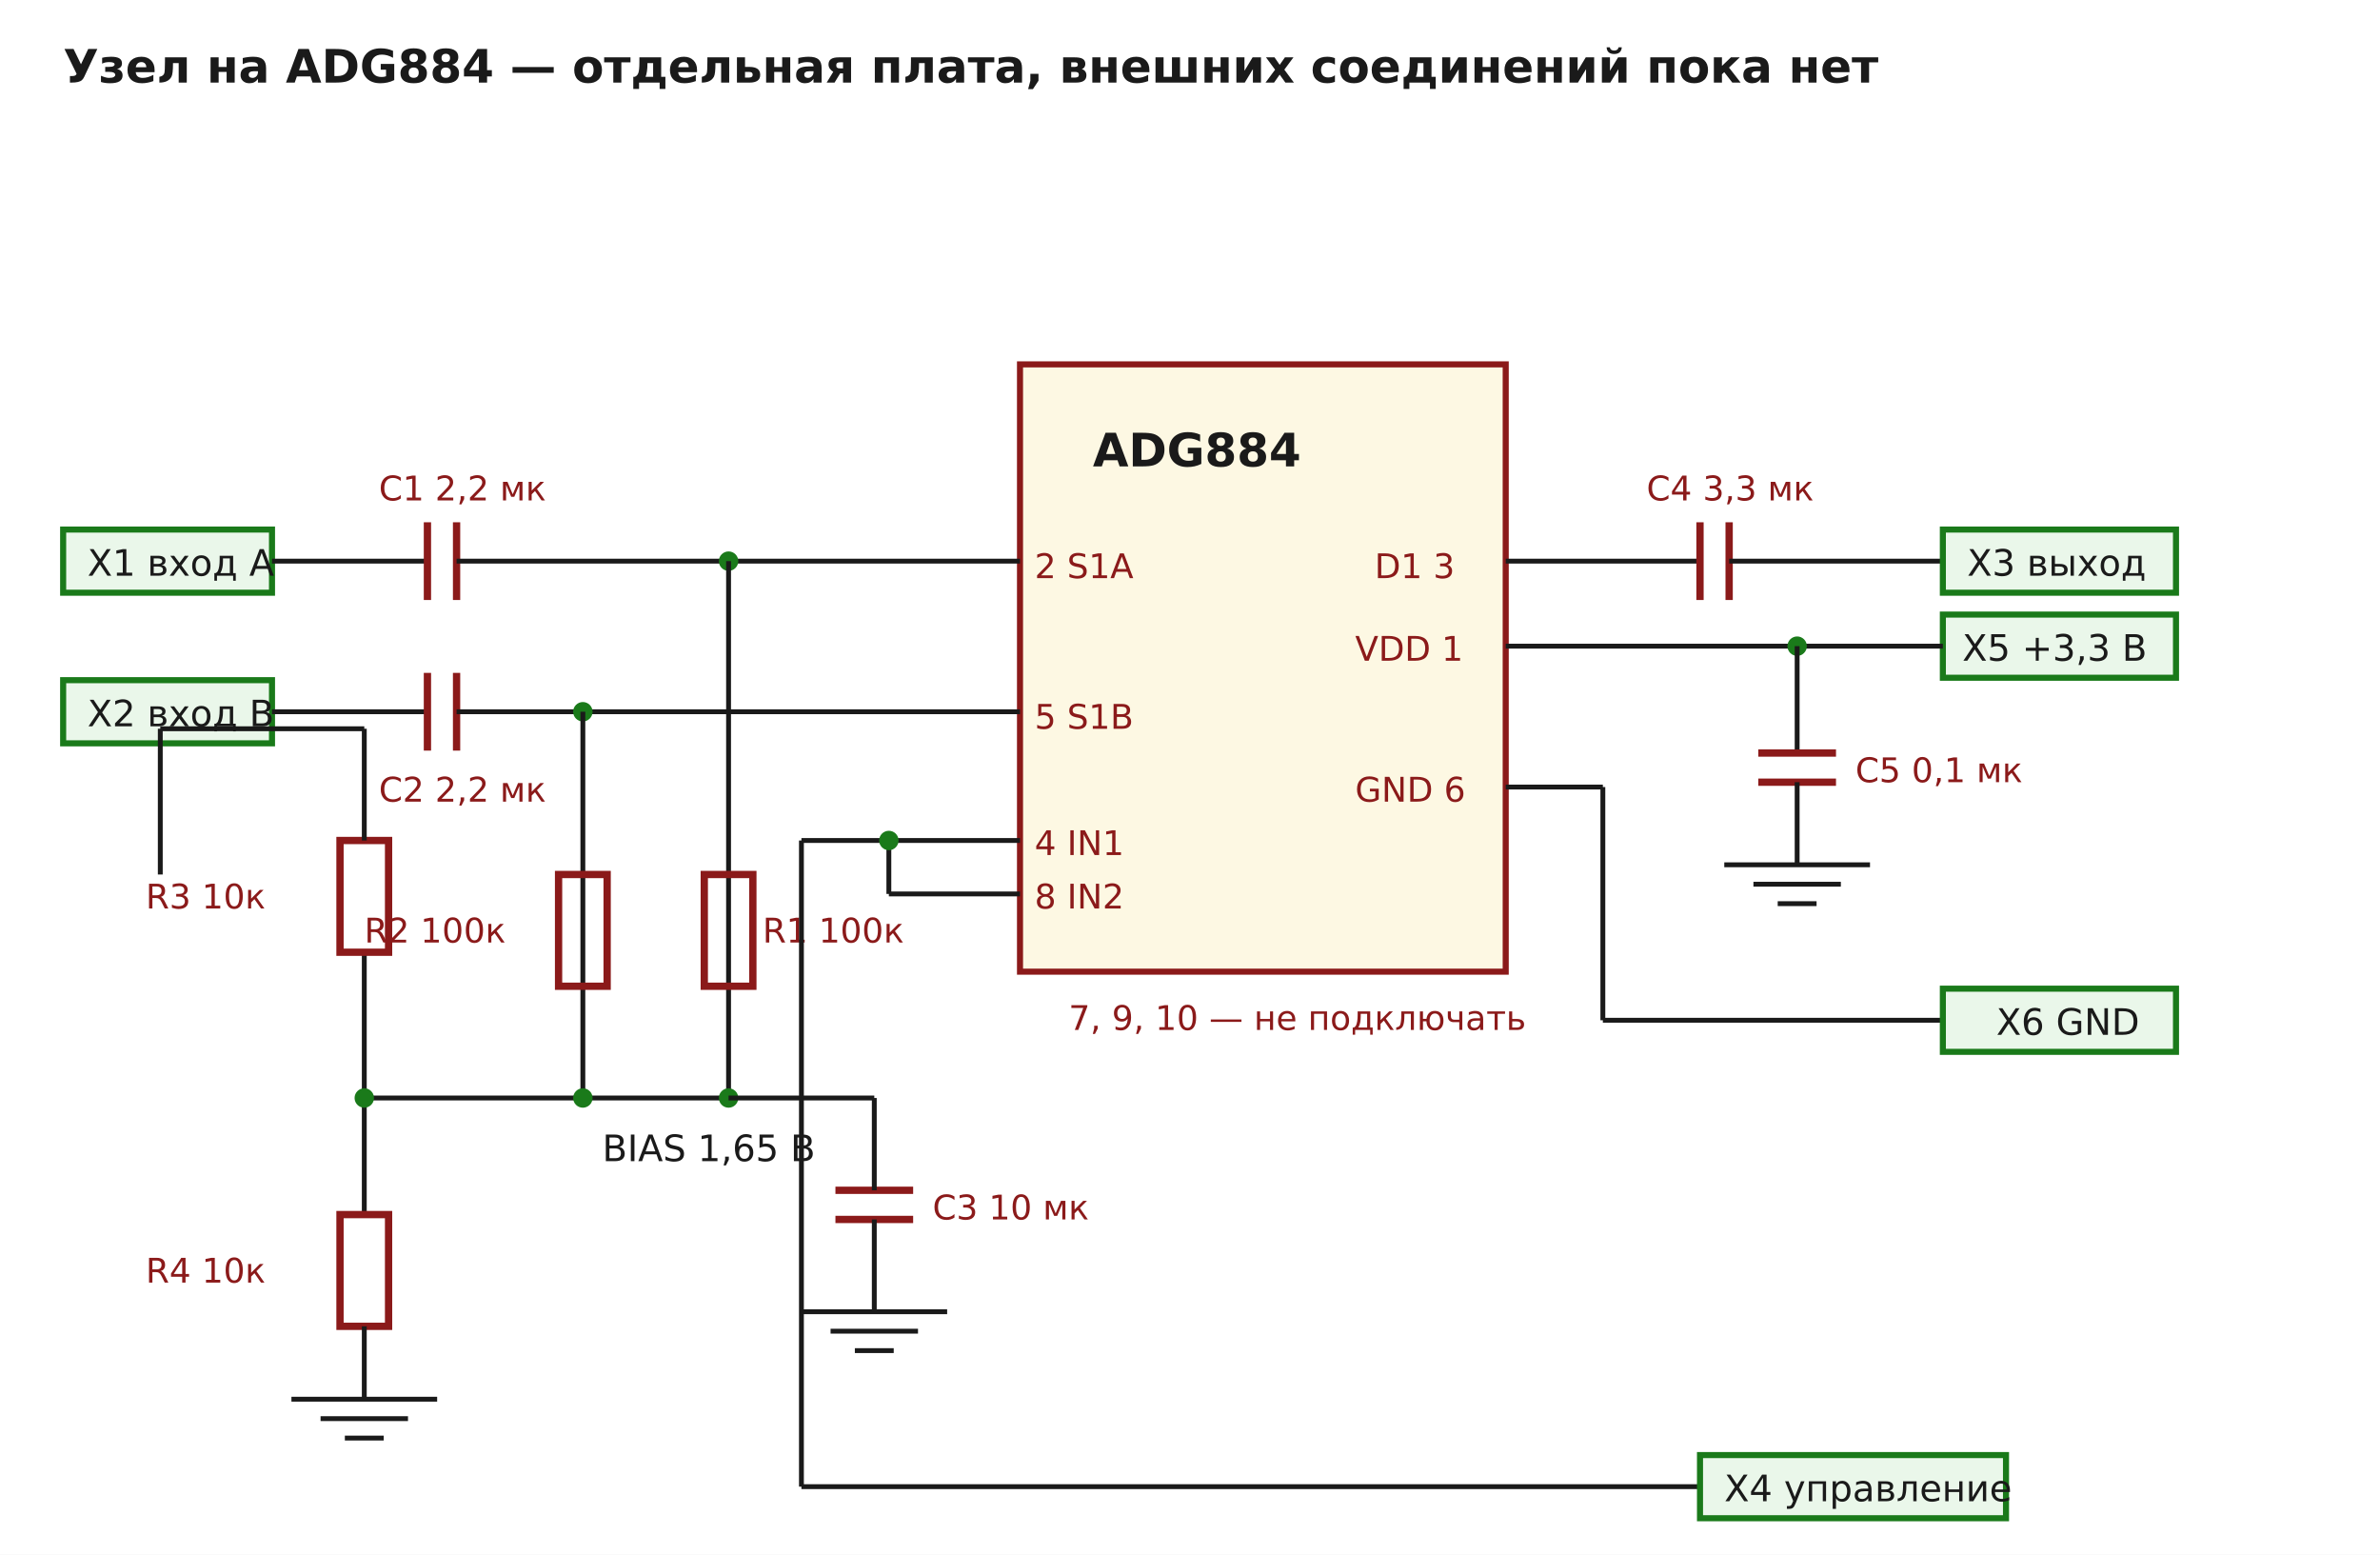
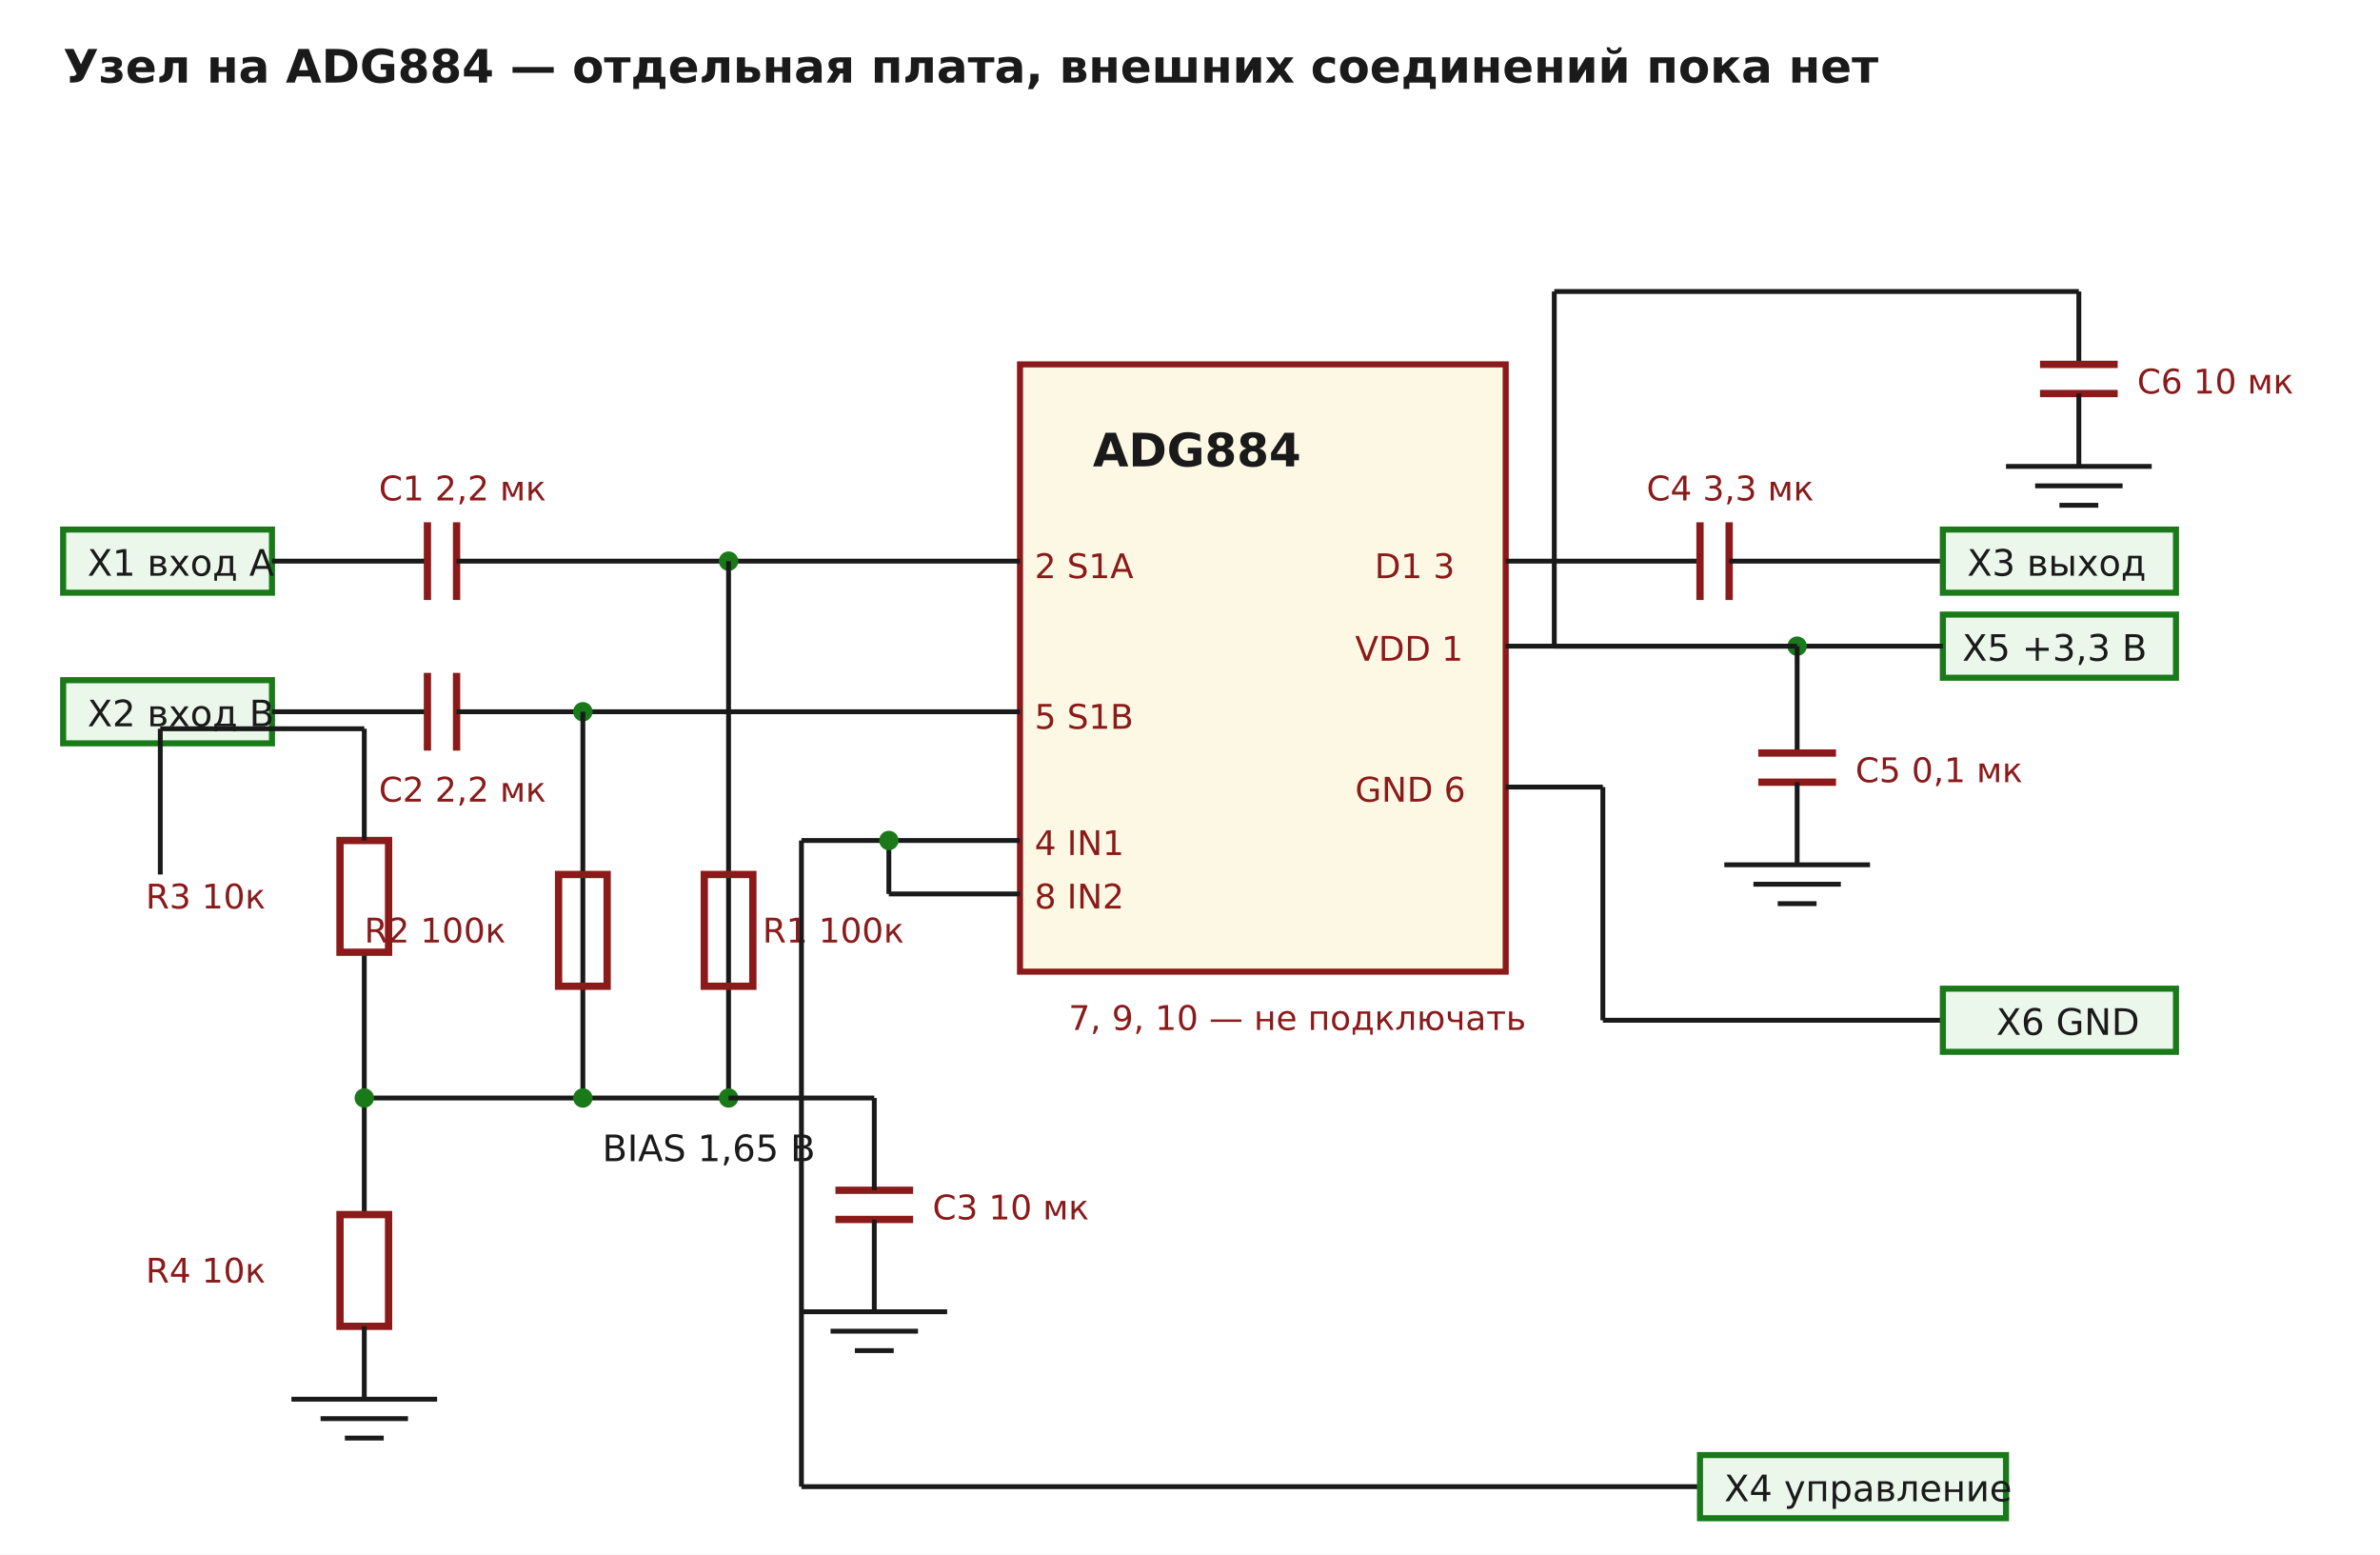
<svg xmlns="http://www.w3.org/2000/svg" viewBox="0 0 980 640" width="980" height="640" font-family="DejaVu Sans, Arial, sans-serif">
  <rect width="980" height="640" fill="#ffffff" />
  <style>
    .w  { stroke:#1a1a1a; stroke-width:2; fill:none; }
    .c  { stroke:#8b1a1a; stroke-width:3; fill:none; }
    .box{ stroke:#8b1a1a; stroke-width:2.5; fill:#fdf8e3; }
    .t  { font-size:15px; fill:#1a1a1a; }
    .tp { font-size:14px; fill:#8b1a1a; }
    .tt { font-size:19px; font-weight:bold; fill:#1a1a1a; }
    .pad{ stroke:#1a7a1a; stroke-width:2.5; fill:#eaf7ea; }
    .dot{ fill:#1a7a1a; }
  </style>
  <text class="tt" x="26" y="34">Узел на ADG884 — отдельная плата, внешних соединений пока нет</text>
  <rect class="box" x="420" y="150" width="200" height="250" />
  <text class="tt" x="450" y="192">ADG884</text>
  <text class="tp" x="426" y="238">2  S1A</text>
  <text class="tp" x="426" y="300">5  S1B</text>
  <text class="tp" x="426" y="352">4  IN1</text>
  <text class="tp" x="426" y="374">8  IN2</text>
  <text class="tp" x="566" y="238">D1  3</text>
  <text class="tp" x="558" y="272">VDD  1</text>
  <text class="tp" x="558" y="330">GND  6</text>
  <text class="tp" x="440" y="424">7, 9, 10 — не подключать</text>
  <rect class="pad" x="26" y="218" width="86" height="26" />
  <text class="t" x="36" y="237">X1 вход A</text>
  <line class="w" x1="112" y1="231" x2="176" y2="231" />
  <line class="c" x1="176" y1="215" x2="176" y2="247" />
  <line class="c" x1="188" y1="215" x2="188" y2="247" />
  <text class="tp" x="156" y="206">C1 2,2 мк</text>
  <line class="w" x1="188" y1="231" x2="420" y2="231" />
  <circle class="dot" cx="300" cy="231" r="4" />
  <rect class="pad" x="26" y="280" width="86" height="26" />
  <text class="t" x="36" y="299">X2 вход B</text>
  <line class="w" x1="112" y1="293" x2="176" y2="293" />
  <line class="c" x1="176" y1="277" x2="176" y2="309" />
  <line class="c" x1="188" y1="277" x2="188" y2="309" />
  <text class="tp" x="156" y="330">C2 2,2 мк</text>
  <line class="w" x1="188" y1="293" x2="420" y2="293" />
  <circle class="dot" cx="240" cy="293" r="4" />
  <line class="w" x1="300" y1="231" x2="300" y2="452" />
  <rect class="c" x="290" y="360" width="20" height="46" />
  <text class="tp" x="314" y="388">R1 100к</text>
  <line class="w" x1="240" y1="293" x2="240" y2="452" />
  <rect class="c" x="230" y="360" width="20" height="46" />
  <text class="tp" x="150" y="388">R2 100к</text>
  <line class="w" x1="150" y1="452" x2="300" y2="452" />
  <circle class="dot" cx="240" cy="452" r="4" />
  <circle class="dot" cx="300" cy="452" r="4" />
  <text class="t" x="248" y="478">BIAS 1,65 В</text>
  <line class="w" x1="150" y1="452" x2="150" y2="392" />
  <rect class="c" x="140" y="346" width="20" height="46" />
  <text class="tp" x="60" y="374">R3 10к</text>
  <line class="w" x1="150" y1="346" x2="150" y2="300" />
  <line class="w" x1="150" y1="300" x2="66" y2="300" />
  <line class="w" x1="66" y1="300" x2="66" y2="360" />
  <line class="w" x1="150" y1="452" x2="150" y2="500" />
  <rect class="c" x="140" y="500" width="20" height="46" />
  <text class="tp" x="60" y="528">R4 10к</text>
  <line class="w" x1="150" y1="546" x2="150" y2="576" />
  <line class="w" x1="120" y1="576" x2="180" y2="576" />
  <line class="w" x1="132" y1="584" x2="168" y2="584" />
  <line class="w" x1="142" y1="592" x2="158" y2="592" />
  <circle class="dot" cx="150" cy="452" r="4" />
  <line class="w" x1="300" y1="452" x2="360" y2="452" />
  <line class="c" x1="344" y1="490" x2="376" y2="490" />
  <line class="c" x1="344" y1="502" x2="376" y2="502" />
  <line class="w" x1="360" y1="452" x2="360" y2="490" />
  <text class="tp" x="384" y="502">C3 10 мк</text>
  <line class="w" x1="360" y1="502" x2="360" y2="540" />
  <line class="w" x1="330" y1="540" x2="390" y2="540" />
  <line class="w" x1="342" y1="548" x2="378" y2="548" />
  <line class="w" x1="352" y1="556" x2="368" y2="556" />
  <line class="w" x1="620" y1="231" x2="700" y2="231" />
  <line class="c" x1="700" y1="215" x2="700" y2="247" />
  <line class="c" x1="712" y1="215" x2="712" y2="247" />
  <text class="tp" x="678" y="206">C4 3,3 мк</text>
  <line class="w" x1="712" y1="231" x2="800" y2="231" />
  <rect class="pad" x="800" y="218" width="96" height="26" />
  <text class="t" x="810" y="237">X3 выход</text>
  <line class="w" x1="620" y1="266" x2="740" y2="266" />
  <rect class="pad" x="800" y="253" width="96" height="26" />
  <text class="t" x="808" y="272">X5 +3,3 В</text>
  <line class="w" x1="740" y1="266" x2="800" y2="266" />
  <circle class="dot" cx="740" cy="266" r="4" />
  <line class="w" x1="740" y1="266" x2="740" y2="310" />
  <line class="c" x1="724" y1="310" x2="756" y2="310" />
  <line class="c" x1="724" y1="322" x2="756" y2="322" />
  <text class="tp" x="764" y="322">C5 0,1 мк</text>
  <line class="w" x1="740" y1="322" x2="740" y2="356" />
  <line class="w" x1="710" y1="356" x2="770" y2="356" />
  <line class="w" x1="722" y1="364" x2="758" y2="364" />
  <line class="w" x1="732" y1="372" x2="748" y2="372" />
+   <line class="w" x1="740" y1="266" x2="640" y2="266" />
+   <line class="w" x1="640" y1="266" x2="640" y2="120" />
+   <line class="w" x1="640" y1="120" x2="856" y2="120" />
+   <line class="w" x1="856" y1="120" x2="856" y2="150" />
+   <line class="c" x1="840" y1="150" x2="872" y2="150" />
+   <line class="c" x1="840" y1="162" x2="872" y2="162" />
+   <text class="tp" x="880" y="162">C6 10 мк</text>
+   <line class="w" x1="856" y1="162" x2="856" y2="192" />
+   <line class="w" x1="826" y1="192" x2="886" y2="192" />
+   <line class="w" x1="838" y1="200" x2="874" y2="200" />
+   <line class="w" x1="848" y1="208" x2="864" y2="208" />
  <line class="w" x1="620" y1="324" x2="660" y2="324" />
  <line class="w" x1="660" y1="324" x2="660" y2="420" />
  <line class="w" x1="660" y1="420" x2="800" y2="420" />
  <rect class="pad" x="800" y="407" width="96" height="26" />
  <text class="t" x="822" y="426">X6 GND</text>
  <line class="w" x1="420" y1="346" x2="330" y2="346" />
  <line class="w" x1="420" y1="368" x2="366" y2="368" />
  <line class="w" x1="366" y1="368" x2="366" y2="346" />
  <circle class="dot" cx="366" cy="346" r="4" />
  <line class="w" x1="330" y1="346" x2="330" y2="612" />
  <line class="w" x1="330" y1="612" x2="700" y2="612" />
  <rect class="pad" x="700" y="599" width="126" height="26" />
  <text class="t" x="710" y="618">X4 управление</text>
</svg>
